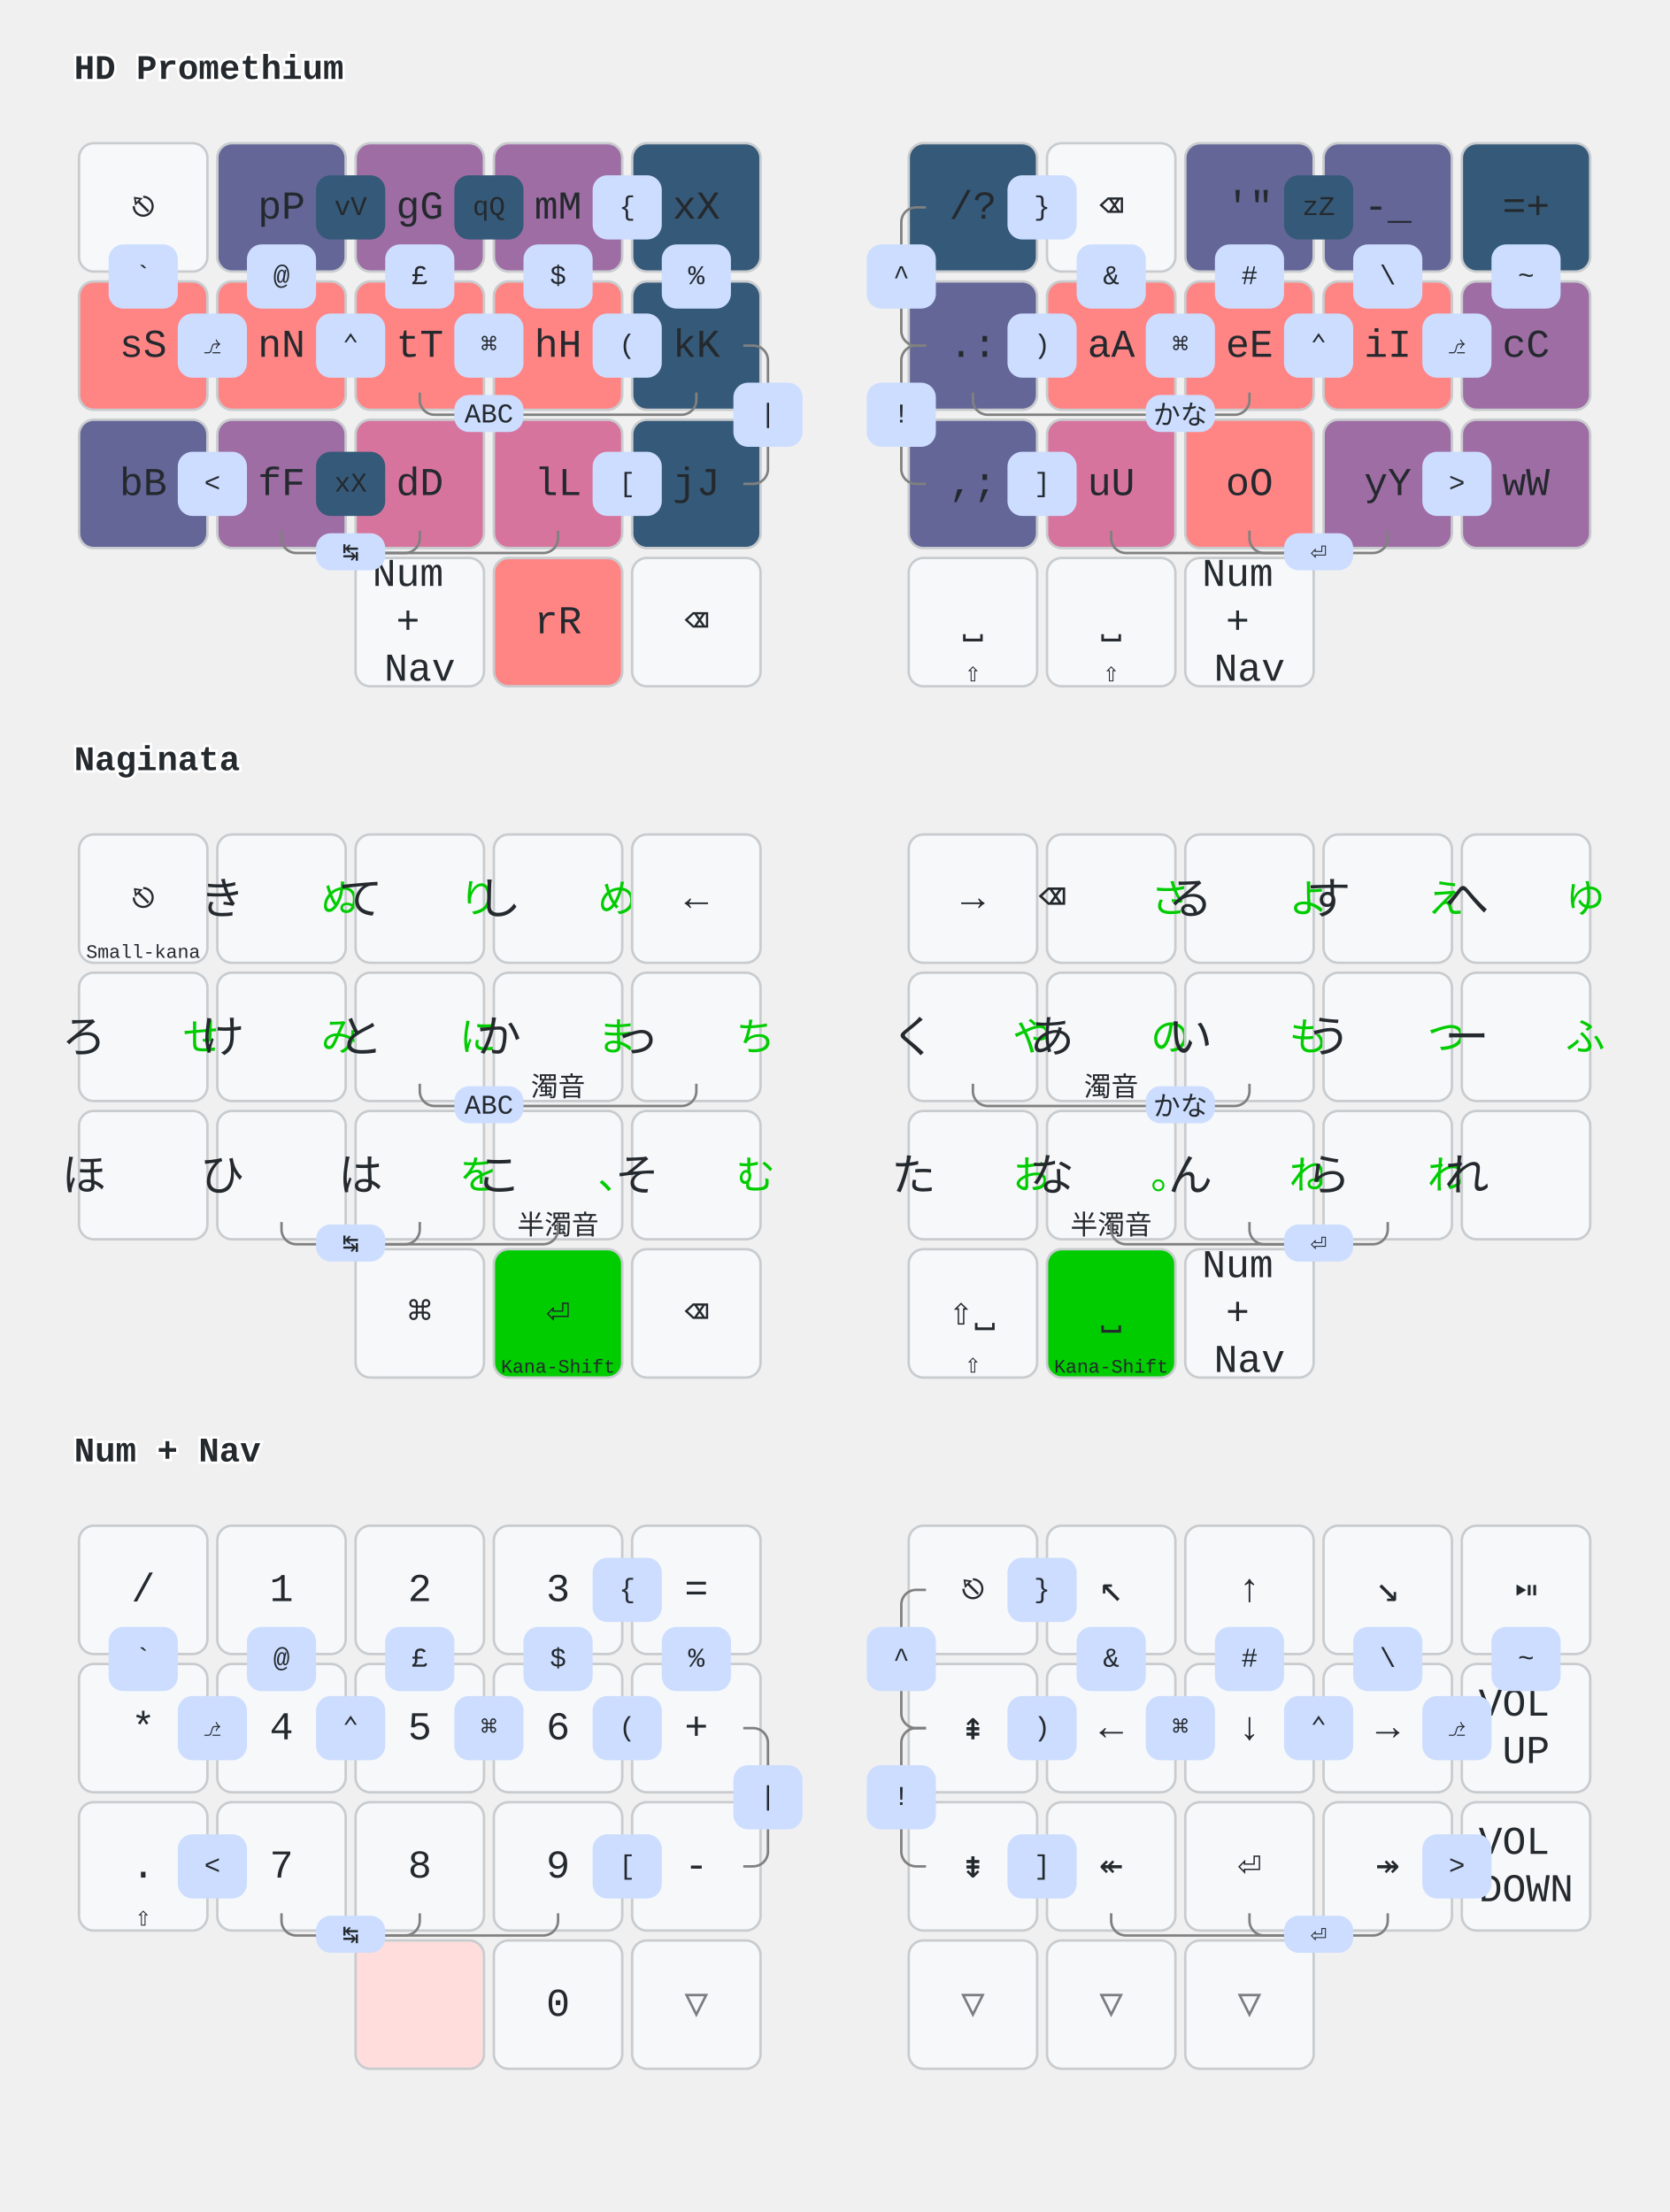
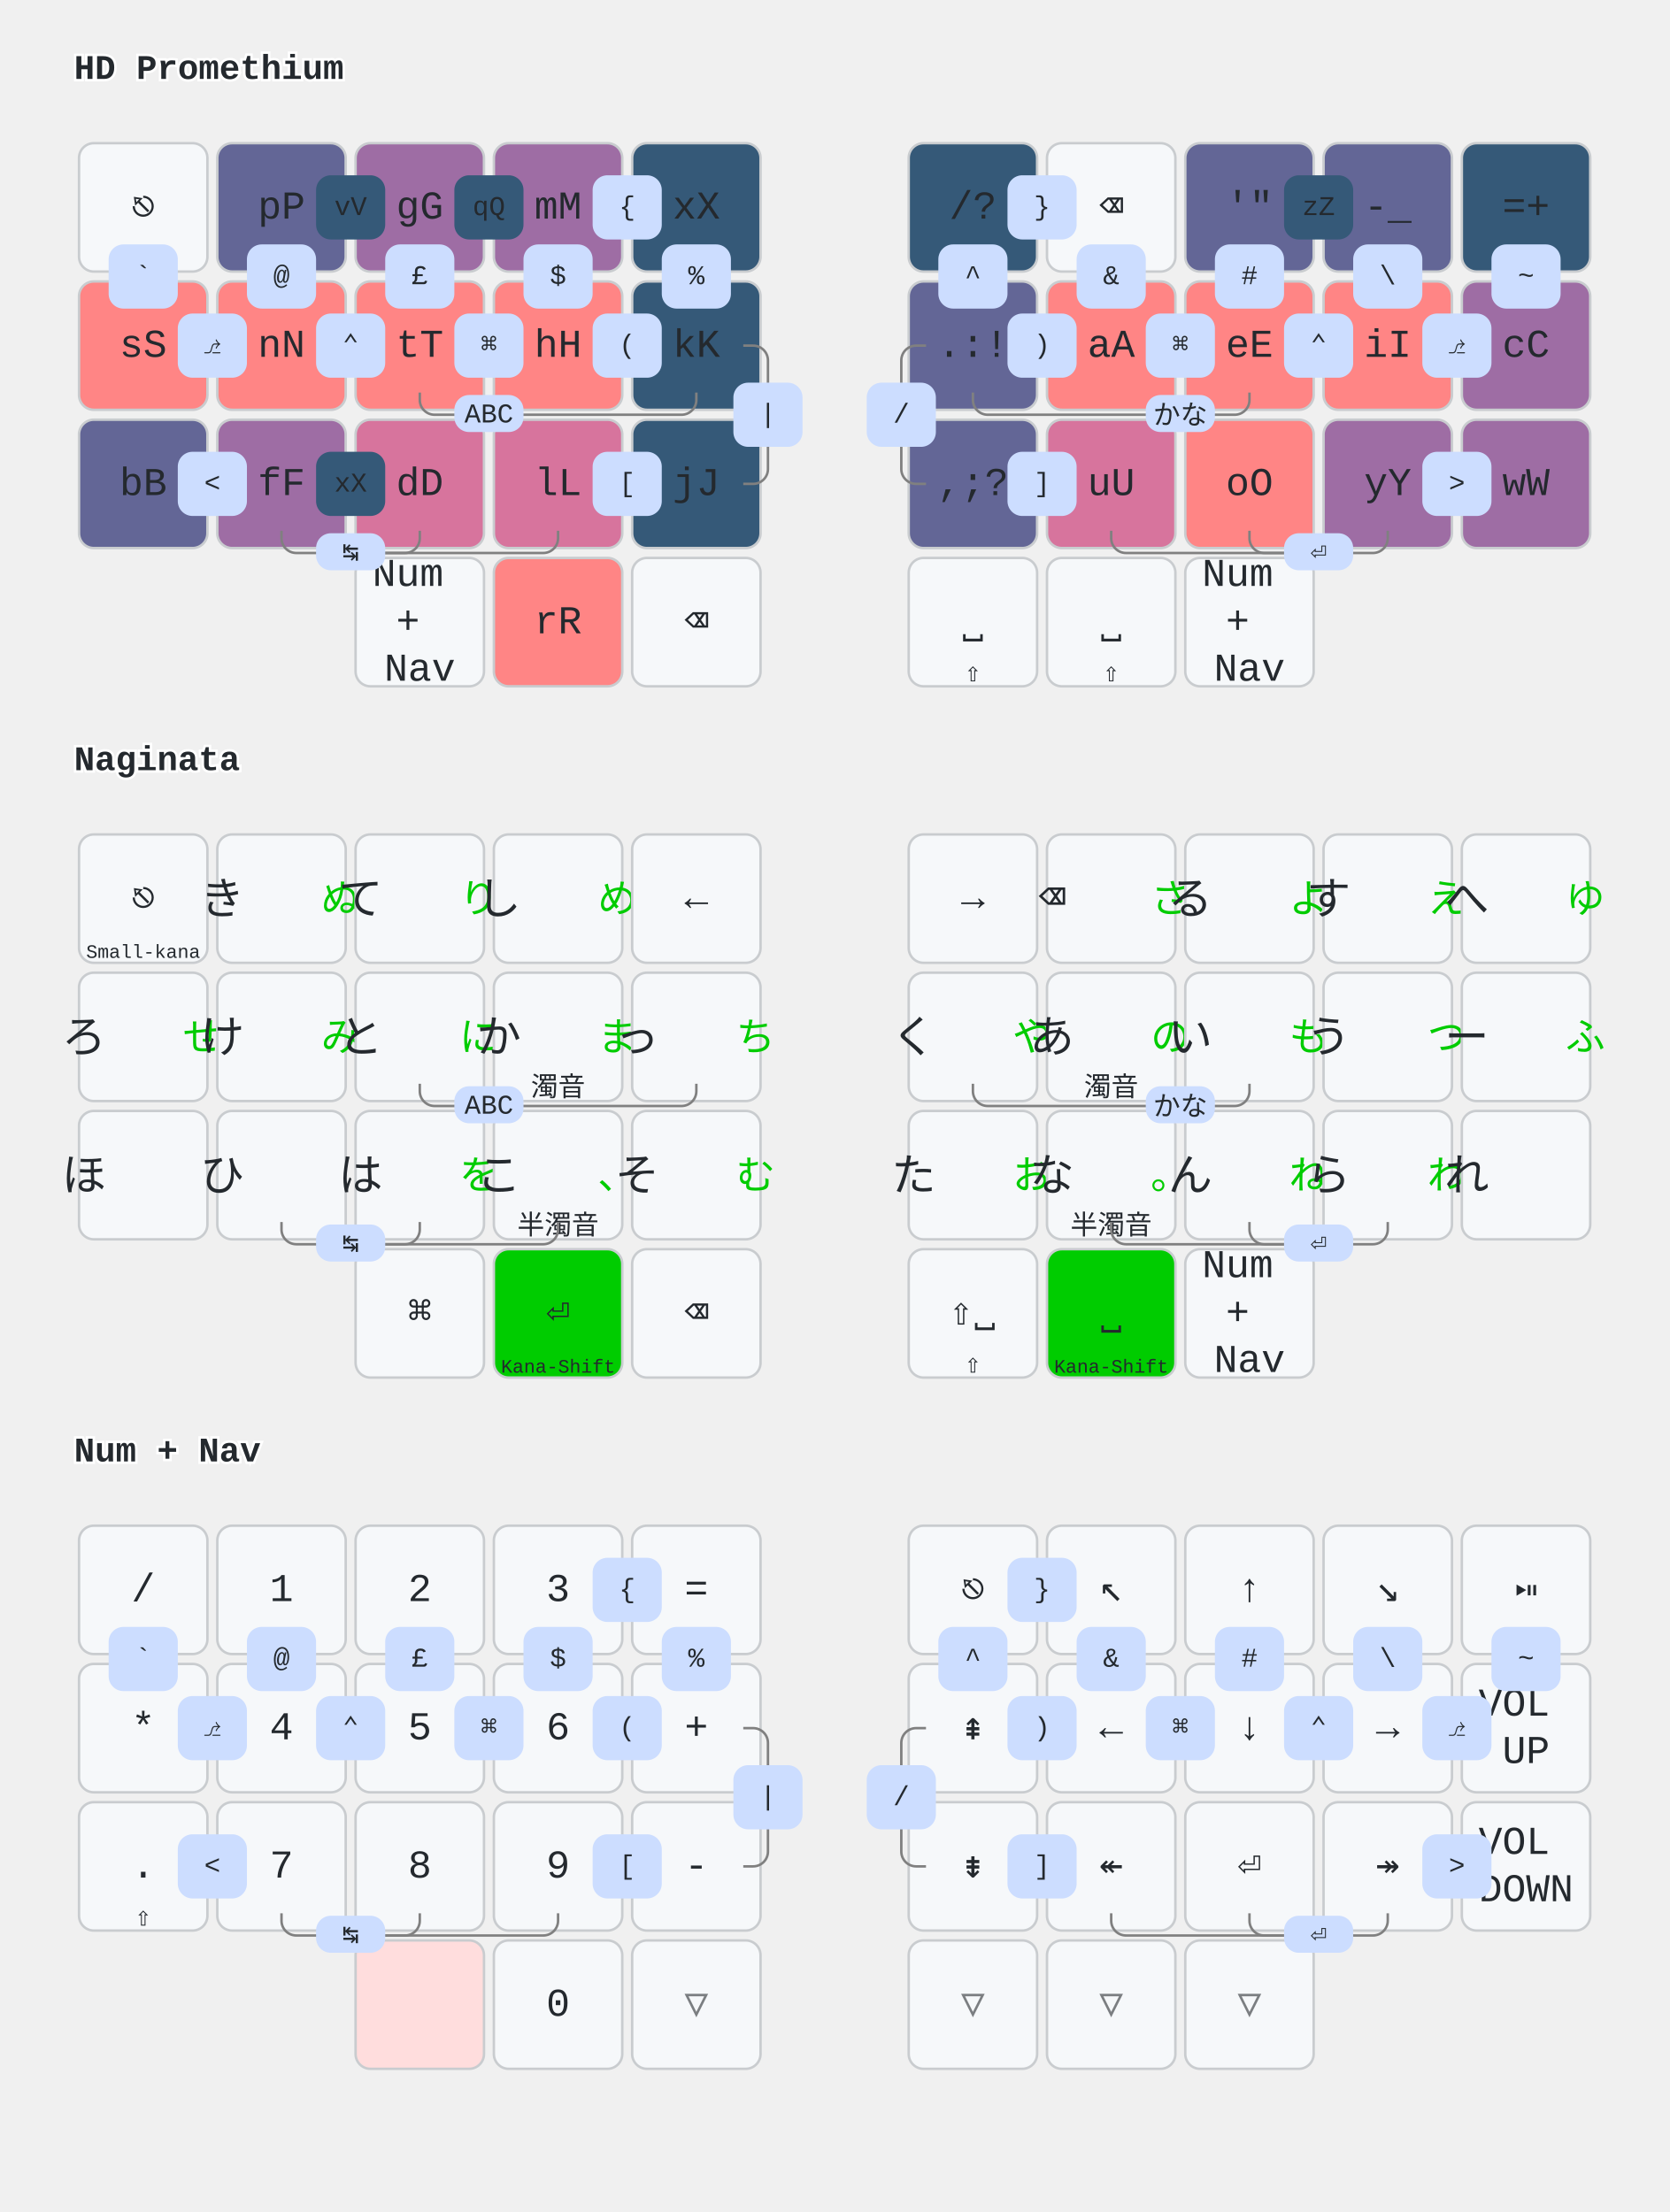
<svg xmlns="http://www.w3.org/2000/svg" width="676" height="896" viewBox="0 0 676 896" class="keymap">
  <style>/* inherit to force styles through use tags*/
svg path {
    fill: inherit;
}
/* font and background color specifications */
svg.keymap {
    font-family: SFMono-Regular,Consolas,Liberation Mono,Menlo,monospace;
    font-size: 14px;
    font-kerning: normal;
    text-rendering: optimizeLegibility;
    fill: #24292e;
}

/* default key styling */
rect.key {
    fill: #f6f8fa;
    stroke: #c9cccf;
    stroke-width: 1;
}

/* color accent for combo boxes */
rect.combo {
    fill: #cdf;
}

/* color accent for held keys */
rect.held, rect.combo.held {
    fill: #fdd;
}

/* color accent for ghost (optional) keys */
rect.ghost, rect.combo.ghost {
    stroke-dasharray: 4, 4;
    stroke-width: 2;
}

text {
    text-anchor: middle;
    dominant-baseline: middle;
}

/* styling for layer labels */
text.label {
    font-weight: bold;
    text-anchor: start;
    stroke: white;
    stroke-width: 2;
    paint-order: stroke;
}

text.tap {
    font-size: 16px;
}

/* styling for combo tap, and key hold/shifted label text */
text.combo, text.hold, text.shifted {
    font-size: 11px;
}

text.hold {
    text-anchor: middle;
    dominant-baseline: auto;
}

text.shifted {
    text-anchor: middle;
    dominant-baseline: hanging;
}

/* styling for hold/shifted label text in combo box */
text.combo.hold, text.combo.shifted {
    font-size: 8px;
}

/* lighter symbol for transparent keys */
text.trans {
    fill: #7b7e81;
}

/* styling for combo dendrons */
path.combo {
    stroke-width: 1;
    stroke: gray;
    fill: none;
}

/* Start Tabler Icons Cleanup */
/* cannot use height/width with glyphs */
.icon-tabler &gt; path {
    fill: inherit;
    stroke: inherit;
}
/* hide tabler's default box */
.icon-tabler &gt; path[stroke="none"][fill="none"] {
    visibility: collapse;
}

rect.low {
    fill: #355978;
}
rect.medium-low {
    fill: #636696;
}
rect.medium {
    fill: #9E6DA4;
}
rect.medium-high {
    fill: #D7749D;
}
rect.high {
    fill: #FF8585;
}

/* green styling for Naginata kana-shift */
rect.kshift {
    fill: #00CC00;
}
text.left {
    font-size: 18px;
    translate: 16px 7px;
}
text.right {
    fill: #00CC00;
    font-size: 16px;
    translate: -16px -10px;
}
</style>
  <g transform="translate(30, 0)" class="layer-HD Promethium">
    <text x="0" y="28" class="label" id="HD-Promethium">HD Promethium</text>
    <g transform="translate(0, 56)">
      <g transform="translate(28, 28)" class="key keypos-0">
        <rect rx="6" ry="6" x="-26" y="-26" width="52" height="52" class="key" />
        <text x="0" y="0" class="key tap">⎋</text>
      </g>
      <g transform="translate(84, 28)" class="key medium-low keypos-1">
        <rect rx="6" ry="6" x="-26" y="-26" width="52" height="52" class="key medium-low" />
        <text x="0" y="0" class="key medium-low tap">pP</text>
      </g>
      <g transform="translate(140, 28)" class="key medium keypos-2">
        <rect rx="6" ry="6" x="-26" y="-26" width="52" height="52" class="key medium" />
        <text x="0" y="0" class="key medium tap">gG</text>
      </g>
      <g transform="translate(196, 28)" class="key medium keypos-3">
        <rect rx="6" ry="6" x="-26" y="-26" width="52" height="52" class="key medium" />
        <text x="0" y="0" class="key medium tap">mM</text>
      </g>
      <g transform="translate(252, 28)" class="key low keypos-4">
        <rect rx="6" ry="6" x="-26" y="-26" width="52" height="52" class="key low" />
        <text x="0" y="0" class="key low tap">xX</text>
      </g>
      <g transform="translate(364, 28)" class="key low keypos-5">
        <rect rx="6" ry="6" x="-26" y="-26" width="52" height="52" class="key low" />
        <text x="0" y="0" class="key low tap">/?</text>
      </g>
      <g transform="translate(420, 28)" class="key keypos-6">
        <rect rx="6" ry="6" x="-26" y="-26" width="52" height="52" class="key" />
        <text x="0" y="0" class="key tap">⌫</text>
      </g>
      <g transform="translate(476, 28)" class="key medium-low keypos-7">
        <rect rx="6" ry="6" x="-26" y="-26" width="52" height="52" class="key medium-low" />
        <text x="0" y="0" class="key medium-low tap">'"</text>
      </g>
      <g transform="translate(532, 28)" class="key medium-low keypos-8">
        <rect rx="6" ry="6" x="-26" y="-26" width="52" height="52" class="key medium-low" />
        <text x="0" y="0" class="key medium-low tap">-_</text>
      </g>
      <g transform="translate(588, 28)" class="key low keypos-9">
        <rect rx="6" ry="6" x="-26" y="-26" width="52" height="52" class="key low" />
        <text x="0" y="0" class="key low tap">=+</text>
      </g>
      <g transform="translate(28, 84)" class="key high keypos-10">
        <rect rx="6" ry="6" x="-26" y="-26" width="52" height="52" class="key high" />
        <text x="0" y="0" class="key high tap">sS</text>
      </g>
      <g transform="translate(84, 84)" class="key high keypos-11">
        <rect rx="6" ry="6" x="-26" y="-26" width="52" height="52" class="key high" />
        <text x="0" y="0" class="key high tap">nN</text>
      </g>
      <g transform="translate(140, 84)" class="key high keypos-12">
        <rect rx="6" ry="6" x="-26" y="-26" width="52" height="52" class="key high" />
        <text x="0" y="0" class="key high tap">tT</text>
      </g>
      <g transform="translate(196, 84)" class="key high keypos-13">
        <rect rx="6" ry="6" x="-26" y="-26" width="52" height="52" class="key high" />
        <text x="0" y="0" class="key high tap">hH</text>
      </g>
      <g transform="translate(252, 84)" class="key low keypos-14">
        <rect rx="6" ry="6" x="-26" y="-26" width="52" height="52" class="key low" />
        <text x="0" y="0" class="key low tap">kK</text>
      </g>
      <g transform="translate(364, 84)" class="key medium-low keypos-15">
        <rect rx="6" ry="6" x="-26" y="-26" width="52" height="52" class="key medium-low" />
-         <text x="0" y="0" class="key medium-low tap">.:</text>
+         <text x="0" y="0" class="key medium-low tap">.:!</text>
      </g>
      <g transform="translate(420, 84)" class="key high keypos-16">
        <rect rx="6" ry="6" x="-26" y="-26" width="52" height="52" class="key high" />
        <text x="0" y="0" class="key high tap">aA</text>
      </g>
      <g transform="translate(476, 84)" class="key high keypos-17">
        <rect rx="6" ry="6" x="-26" y="-26" width="52" height="52" class="key high" />
        <text x="0" y="0" class="key high tap">eE</text>
      </g>
      <g transform="translate(532, 84)" class="key high keypos-18">
        <rect rx="6" ry="6" x="-26" y="-26" width="52" height="52" class="key high" />
        <text x="0" y="0" class="key high tap">iI</text>
      </g>
      <g transform="translate(588, 84)" class="key medium keypos-19">
        <rect rx="6" ry="6" x="-26" y="-26" width="52" height="52" class="key medium" />
        <text x="0" y="0" class="key medium tap">cC</text>
      </g>
      <g transform="translate(28, 140)" class="key medium-low keypos-20">
        <rect rx="6" ry="6" x="-26" y="-26" width="52" height="52" class="key medium-low" />
        <text x="0" y="0" class="key medium-low tap">bB</text>
      </g>
      <g transform="translate(84, 140)" class="key medium keypos-21">
        <rect rx="6" ry="6" x="-26" y="-26" width="52" height="52" class="key medium" />
        <text x="0" y="0" class="key medium tap">fF</text>
      </g>
      <g transform="translate(140, 140)" class="key medium-high keypos-22">
        <rect rx="6" ry="6" x="-26" y="-26" width="52" height="52" class="key medium-high" />
        <text x="0" y="0" class="key medium-high tap">dD</text>
      </g>
      <g transform="translate(196, 140)" class="key medium-high keypos-23">
        <rect rx="6" ry="6" x="-26" y="-26" width="52" height="52" class="key medium-high" />
        <text x="0" y="0" class="key medium-high tap">lL</text>
      </g>
      <g transform="translate(252, 140)" class="key low keypos-24">
        <rect rx="6" ry="6" x="-26" y="-26" width="52" height="52" class="key low" />
        <text x="0" y="0" class="key low tap">jJ</text>
      </g>
      <g transform="translate(364, 140)" class="key medium-low keypos-25">
        <rect rx="6" ry="6" x="-26" y="-26" width="52" height="52" class="key medium-low" />
-         <text x="0" y="0" class="key medium-low tap">,;</text>
+         <text x="0" y="0" class="key medium-low tap">,;?</text>
      </g>
      <g transform="translate(420, 140)" class="key medium-high keypos-26">
        <rect rx="6" ry="6" x="-26" y="-26" width="52" height="52" class="key medium-high" />
        <text x="0" y="0" class="key medium-high tap">uU</text>
      </g>
      <g transform="translate(476, 140)" class="key high keypos-27">
        <rect rx="6" ry="6" x="-26" y="-26" width="52" height="52" class="key high" />
        <text x="0" y="0" class="key high tap">oO</text>
      </g>
      <g transform="translate(532, 140)" class="key medium keypos-28">
        <rect rx="6" ry="6" x="-26" y="-26" width="52" height="52" class="key medium" />
        <text x="0" y="0" class="key medium tap">yY</text>
      </g>
      <g transform="translate(588, 140)" class="key medium keypos-29">
        <rect rx="6" ry="6" x="-26" y="-26" width="52" height="52" class="key medium" />
        <text x="0" y="0" class="key medium tap">wW</text>
      </g>
      <g transform="translate(140, 196)" class="key keypos-30">
        <rect rx="6" ry="6" x="-26" y="-26" width="52" height="52" class="key" />
        <a href="#Num--Nav">
          <text x="0" y="0" class="key tap layer-activator">
            <tspan x="0" dy="-1.2em">Num</tspan>
            <tspan x="0" dy="1.2em">+</tspan>
            <tspan x="0" dy="1.2em">Nav</tspan>
          </text>
        </a>
      </g>
      <g transform="translate(196, 196)" class="key high keypos-31">
        <rect rx="6" ry="6" x="-26" y="-26" width="52" height="52" class="key high" />
        <text x="0" y="0" class="key high tap">rR</text>
      </g>
      <g transform="translate(252, 196)" class="key keypos-32">
        <rect rx="6" ry="6" x="-26" y="-26" width="52" height="52" class="key" />
        <text x="0" y="0" class="key tap">⌫</text>
      </g>
      <g transform="translate(364, 196)" class="key keypos-33">
        <rect rx="6" ry="6" x="-26" y="-26" width="52" height="52" class="key" />
        <text x="0" y="0" class="key tap">⎵</text>
        <text x="0" y="24" class="key hold">⇧</text>
      </g>
      <g transform="translate(420, 196)" class="key keypos-34">
        <rect rx="6" ry="6" x="-26" y="-26" width="52" height="52" class="key" />
        <text x="0" y="0" class="key tap">⎵</text>
        <text x="0" y="24" class="key hold">⇧</text>
      </g>
      <g transform="translate(476, 196)" class="key keypos-35">
        <rect rx="6" ry="6" x="-26" y="-26" width="52" height="52" class="key" />
        <a href="#Num--Nav">
          <text x="0" y="0" class="key tap layer-activator">
            <tspan x="0" dy="-1.2em">Num</tspan>
            <tspan x="0" dy="1.2em">+</tspan>
            <tspan x="0" dy="1.2em">Nav</tspan>
          </text>
        </a>
      </g>
      <g class="combo combopos-2">
        <path d="M448,112 h-78 a6.0,6.0 0 0 1 -6.0,-6.0 v-3" class="combo" />
        <path d="M448,112 h22 a6.0,6.0 0 0 0 6.0,-6.0 v-3" class="combo" />
        <rect rx="6" ry="6" x="434" y="104" width="28" height="15" class="combo" />
        <text x="448" y="112" class="combo tap">かな</text>
      </g>
      <g class="combo combopos-3">
        <path d="M168,112 h78 a6.0,6.0 0 0 0 6.0,-6.0 v-3" class="combo" />
        <path d="M168,112 h-22 a6.0,6.0 0 0 1 -6.0,-6.0 v-3" class="combo" />
        <rect rx="6" ry="6" x="154" y="104" width="28" height="15" class="combo" />
        <text x="168" y="112" class="combo tap">ABC</text>
      </g>
      <g class="combo combopos-4">
        <path d="M112,168 h78 a6.0,6.0 0 0 0 6.0,-6.0 v-3" class="combo" />
        <path d="M112,168 h22 a6.0,6.0 0 0 0 6.0,-6.0 v-3" class="combo" />
        <path d="M112,168 h-22 a6.0,6.0 0 0 1 -6.0,-6.0 v-3" class="combo" />
        <rect rx="6" ry="6" x="98" y="160" width="28" height="15" class="combo" />
        <text x="112" y="168" class="combo tap">↹</text>
      </g>
      <g class="combo combopos-5">
        <path d="M504,168 h-78 a6.0,6.0 0 0 1 -6.0,-6.0 v-3" class="combo" />
        <path d="M504,168 h-22 a6.0,6.0 0 0 1 -6.0,-6.0 v-3" class="combo" />
        <path d="M504,168 h22 a6.0,6.0 0 0 0 6.0,-6.0 v-3" class="combo" />
        <rect rx="6" ry="6" x="490" y="160" width="28" height="15" class="combo" />
        <text x="504" y="168" class="combo tap">⏎</text>
      </g>
      <g class="combo combopos-6">
        <rect rx="6" ry="6" x="42" y="71" width="28" height="26" class="combo" />
        <text x="56" y="84" class="combo tap">⎇</text>
      </g>
      <g class="combo combopos-7">
        <rect rx="6" ry="6" x="98" y="71" width="28" height="26" class="combo" />
        <text x="112" y="84" class="combo tap">⌃</text>
      </g>
      <g class="combo combopos-8">
        <rect rx="6" ry="6" x="154" y="71" width="28" height="26" class="combo" />
        <text x="168" y="84" class="combo tap">⌘</text>
      </g>
      <g class="combo combopos-9">
        <rect rx="6" ry="6" x="546" y="71" width="28" height="26" class="combo" />
        <text x="560" y="84" class="combo tap">⎇</text>
      </g>
      <g class="combo combopos-10">
        <rect rx="6" ry="6" x="490" y="71" width="28" height="26" class="combo" />
        <text x="504" y="84" class="combo tap">⌃</text>
      </g>
      <g class="combo combopos-11">
        <rect rx="6" ry="6" x="434" y="71" width="28" height="26" class="combo" />
        <text x="448" y="84" class="combo tap">⌘</text>
      </g>
      <g class="combo low combopos-12">
        <rect rx="6" ry="6" x="154" y="15" width="28" height="26" class="combo low" />
        <text x="168" y="28" class="combo low tap">qQ</text>
      </g>
      <g class="combo low combopos-13">
        <rect rx="6" ry="6" x="490" y="15" width="28" height="26" class="combo low" />
        <text x="504" y="28" class="combo low tap">zZ</text>
      </g>
      <g class="combo low combopos-14">
        <rect rx="6" ry="6" x="98" y="15" width="28" height="26" class="combo low" />
        <text x="112" y="28" class="combo low tap">vV</text>
      </g>
      <g class="combo low combopos-15">
        <rect rx="6" ry="6" x="98" y="127" width="28" height="26" class="combo low" />
        <text x="112" y="140" class="combo low tap">xX</text>
      </g>
      <g class="combo combopos-16">
        <rect rx="6" ry="6" x="14" y="43" width="28" height="26" class="combo" />
        <text x="28" y="56" class="combo tap">`</text>
      </g>
      <g class="combo combopos-17">
        <rect rx="6" ry="6" x="70" y="43" width="28" height="26" class="combo" />
        <text x="84" y="56" class="combo tap">@</text>
      </g>
      <g class="combo combopos-18">
        <rect rx="6" ry="6" x="126" y="43" width="28" height="26" class="combo" />
        <text x="140" y="56" class="combo tap">£</text>
      </g>
      <g class="combo combopos-19">
        <rect rx="6" ry="6" x="182" y="43" width="28" height="26" class="combo" />
        <text x="196" y="56" class="combo tap">$</text>
      </g>
      <g class="combo combopos-20">
        <rect rx="6" ry="6" x="238" y="43" width="28" height="26" class="combo" />
        <text x="252" y="56" class="combo tap">%</text>
      </g>
      <g class="combo combopos-21">
        <path d="M281,112 v-22 a6.0,6.0 0 0 0 -6.0,-6.0 h-4" class="combo" />
        <path d="M281,112 v22 a6.0,6.0 0 0 1 -6.0,6.0 h-4" class="combo" />
        <rect rx="6" ry="6" x="267" y="99" width="28" height="26" class="combo" />
        <text x="281" y="112" class="combo tap">|</text>
      </g>
      <g class="combo combopos-22">
        <path d="M335,112 v-22 a6.0,6.0 0 0 1 6.0,-6.0 h4" class="combo" />
        <path d="M335,112 v22 a6.0,6.0 0 0 0 6.0,6.0 h4" class="combo" />
        <rect rx="6" ry="6" x="321" y="99" width="28" height="26" class="combo" />
-         <text x="335" y="112" class="combo tap">!</text>
+         <text x="335" y="112" class="combo tap">/</text>
      </g>
      <g class="combo combopos-23">
-         <path d="M335,56 v-22 a6.0,6.0 0 0 1 6.0,-6.0 h4" class="combo" />
-         <path d="M335,56 v22 a6.0,6.0 0 0 0 6.0,6.0 h4" class="combo" />
-         <rect rx="6" ry="6" x="321" y="43" width="28" height="26" class="combo" />
-         <text x="335" y="56" class="combo tap">^</text>
+         <rect rx="6" ry="6" x="350" y="43" width="28" height="26" class="combo" />
+         <text x="364" y="56" class="combo tap">^</text>
      </g>
      <g class="combo combopos-24">
        <rect rx="6" ry="6" x="406" y="43" width="28" height="26" class="combo" />
        <text x="420" y="56" class="combo tap">&amp;</text>
      </g>
      <g class="combo combopos-25">
        <rect rx="6" ry="6" x="462" y="43" width="28" height="26" class="combo" />
        <text x="476" y="56" class="combo tap">#</text>
      </g>
      <g class="combo combopos-26">
        <rect rx="6" ry="6" x="518" y="43" width="28" height="26" class="combo" />
        <text x="532" y="56" class="combo tap">\</text>
      </g>
      <g class="combo combopos-27">
        <rect rx="6" ry="6" x="574" y="43" width="28" height="26" class="combo" />
        <text x="588" y="56" class="combo tap">~</text>
      </g>
      <g class="combo combopos-28">
        <rect rx="6" ry="6" x="210" y="15" width="28" height="26" class="combo" />
        <text x="224" y="28" class="combo tap">{</text>
      </g>
      <g class="combo combopos-29">
        <rect rx="6" ry="6" x="378" y="15" width="28" height="26" class="combo" />
        <text x="392" y="28" class="combo tap">}</text>
      </g>
      <g class="combo combopos-30">
        <rect rx="6" ry="6" x="210" y="71" width="28" height="26" class="combo" />
        <text x="224" y="84" class="combo tap">(</text>
      </g>
      <g class="combo combopos-31">
        <rect rx="6" ry="6" x="378" y="71" width="28" height="26" class="combo" />
        <text x="392" y="84" class="combo tap">)</text>
      </g>
      <g class="combo combopos-32">
        <rect rx="6" ry="6" x="210" y="127" width="28" height="26" class="combo" />
        <text x="224" y="140" class="combo tap">[</text>
      </g>
      <g class="combo combopos-33">
        <rect rx="6" ry="6" x="378" y="127" width="28" height="26" class="combo" />
        <text x="392" y="140" class="combo tap">]</text>
      </g>
      <g class="combo combopos-34">
        <rect rx="6" ry="6" x="42" y="127" width="28" height="26" class="combo" />
        <text x="56" y="140" class="combo tap">&lt;</text>
      </g>
      <g class="combo combopos-35">
        <rect rx="6" ry="6" x="546" y="127" width="28" height="26" class="combo" />
        <text x="560" y="140" class="combo tap">&gt;</text>
      </g>
    </g>
  </g>
  <g transform="translate(30, 280)" class="layer-Naginata">
    <text x="0" y="28" class="label" id="Naginata">Naginata</text>
    <g transform="translate(0, 56)">
      <g transform="translate(28, 28)" class="key keypos-0">
        <rect rx="6" ry="6" x="-26" y="-26" width="52" height="52" class="key" />
        <text x="0" y="0" class="key tap">⎋</text>
        <text x="0" y="24" class="key hold">
          <tspan style="font-size: 70%">Small-kana</tspan>
        </text>
      </g>
      <g transform="translate(84, 28)" class="key keypos-1">
        <rect rx="6" ry="6" x="-26" y="-26" width="52" height="52" class="key" />
        <text x="-24" y="0" class="key left">き</text>
        <text x="24" y="0" class="key right">ぬ</text>
      </g>
      <g transform="translate(140, 28)" class="key keypos-2">
        <rect rx="6" ry="6" x="-26" y="-26" width="52" height="52" class="key" />
        <text x="-24" y="0" class="key left">て</text>
        <text x="24" y="0" class="key right">り</text>
      </g>
      <g transform="translate(196, 28)" class="key keypos-3">
        <rect rx="6" ry="6" x="-26" y="-26" width="52" height="52" class="key" />
        <text x="-24" y="0" class="key left">し</text>
        <text x="24" y="0" class="key right">め</text>
      </g>
      <g transform="translate(252, 28)" class="key keypos-4">
        <rect rx="6" ry="6" x="-26" y="-26" width="52" height="52" class="key" />
        <text x="0" y="0" class="key tap">←</text>
      </g>
      <g transform="translate(364, 28)" class="key keypos-5">
        <rect rx="6" ry="6" x="-26" y="-26" width="52" height="52" class="key" />
        <text x="0" y="0" class="key tap">→</text>
      </g>
      <g transform="translate(420, 28)" class="key keypos-6">
        <rect rx="6" ry="6" x="-26" y="-26" width="52" height="52" class="key" />
        <text x="-24" y="0" class="key left">⌫</text>
        <text x="24" y="0" class="key right">さ</text>
      </g>
      <g transform="translate(476, 28)" class="key keypos-7">
        <rect rx="6" ry="6" x="-26" y="-26" width="52" height="52" class="key" />
        <text x="-24" y="0" class="key left">る</text>
        <text x="24" y="0" class="key right">よ</text>
      </g>
      <g transform="translate(532, 28)" class="key keypos-8">
        <rect rx="6" ry="6" x="-26" y="-26" width="52" height="52" class="key" />
        <text x="-24" y="0" class="key left">す</text>
        <text x="24" y="0" class="key right">え</text>
      </g>
      <g transform="translate(588, 28)" class="key keypos-9">
        <rect rx="6" ry="6" x="-26" y="-26" width="52" height="52" class="key" />
        <text x="-24" y="0" class="key left">へ</text>
        <text x="24" y="0" class="key right">ゆ</text>
      </g>
      <g transform="translate(28, 84)" class="key keypos-10">
        <rect rx="6" ry="6" x="-26" y="-26" width="52" height="52" class="key" />
        <text x="-24" y="0" class="key left">ろ</text>
        <text x="24" y="0" class="key right">せ</text>
      </g>
      <g transform="translate(84, 84)" class="key keypos-11">
        <rect rx="6" ry="6" x="-26" y="-26" width="52" height="52" class="key" />
        <text x="-24" y="0" class="key left">け</text>
        <text x="24" y="0" class="key right">み</text>
      </g>
      <g transform="translate(140, 84)" class="key keypos-12">
        <rect rx="6" ry="6" x="-26" y="-26" width="52" height="52" class="key" />
        <text x="-24" y="0" class="key left">と</text>
        <text x="24" y="0" class="key right">に</text>
      </g>
      <g transform="translate(196, 84)" class="key keypos-13">
        <rect rx="6" ry="6" x="-26" y="-26" width="52" height="52" class="key" />
        <text x="0" y="24" class="key hold">濁音</text>
        <text x="-24" y="0" class="key left">か</text>
        <text x="24" y="0" class="key right">ま</text>
      </g>
      <g transform="translate(252, 84)" class="key keypos-14">
        <rect rx="6" ry="6" x="-26" y="-26" width="52" height="52" class="key" />
        <text x="-24" y="0" class="key left">っ</text>
        <text x="24" y="0" class="key right">ち</text>
      </g>
      <g transform="translate(364, 84)" class="key keypos-15">
        <rect rx="6" ry="6" x="-26" y="-26" width="52" height="52" class="key" />
        <text x="-24" y="0" class="key left">く</text>
        <text x="24" y="0" class="key right">や</text>
      </g>
      <g transform="translate(420, 84)" class="key keypos-16">
        <rect rx="6" ry="6" x="-26" y="-26" width="52" height="52" class="key" />
        <text x="0" y="24" class="key hold">濁音</text>
        <text x="-24" y="0" class="key left">あ</text>
        <text x="24" y="0" class="key right">の</text>
      </g>
      <g transform="translate(476, 84)" class="key keypos-17">
        <rect rx="6" ry="6" x="-26" y="-26" width="52" height="52" class="key" />
        <text x="-24" y="0" class="key left">い</text>
        <text x="24" y="0" class="key right">も</text>
      </g>
      <g transform="translate(532, 84)" class="key keypos-18">
        <rect rx="6" ry="6" x="-26" y="-26" width="52" height="52" class="key" />
        <text x="-24" y="0" class="key left">う</text>
        <text x="24" y="0" class="key right">つ</text>
      </g>
      <g transform="translate(588, 84)" class="key keypos-19">
        <rect rx="6" ry="6" x="-26" y="-26" width="52" height="52" class="key" />
        <text x="-24" y="0" class="key left">ー</text>
        <text x="24" y="0" class="key right">ふ</text>
      </g>
      <g transform="translate(28, 140)" class="key keypos-20">
        <rect rx="6" ry="6" x="-26" y="-26" width="52" height="52" class="key" />
        <text x="-24" y="0" class="key left">ほ</text>
      </g>
      <g transform="translate(84, 140)" class="key keypos-21">
        <rect rx="6" ry="6" x="-26" y="-26" width="52" height="52" class="key" />
        <text x="-24" y="0" class="key left">ひ</text>
      </g>
      <g transform="translate(140, 140)" class="key keypos-22">
        <rect rx="6" ry="6" x="-26" y="-26" width="52" height="52" class="key" />
        <text x="-24" y="0" class="key left">は</text>
        <text x="24" y="0" class="key right">を</text>
      </g>
      <g transform="translate(196, 140)" class="key keypos-23">
        <rect rx="6" ry="6" x="-26" y="-26" width="52" height="52" class="key" />
        <text x="0" y="24" class="key hold">半濁音</text>
        <text x="-24" y="0" class="key left">こ</text>
        <text x="24" y="0" class="key right">、</text>
      </g>
      <g transform="translate(252, 140)" class="key keypos-24">
        <rect rx="6" ry="6" x="-26" y="-26" width="52" height="52" class="key" />
        <text x="-24" y="0" class="key left">そ</text>
        <text x="24" y="0" class="key right">む</text>
      </g>
      <g transform="translate(364, 140)" class="key keypos-25">
        <rect rx="6" ry="6" x="-26" y="-26" width="52" height="52" class="key" />
        <text x="-24" y="0" class="key left">た</text>
        <text x="24" y="0" class="key right">お</text>
      </g>
      <g transform="translate(420, 140)" class="key keypos-26">
        <rect rx="6" ry="6" x="-26" y="-26" width="52" height="52" class="key" />
        <text x="0" y="24" class="key hold">半濁音</text>
        <text x="-24" y="0" class="key left">な</text>
        <text x="24" y="0" class="key right">。</text>
      </g>
      <g transform="translate(476, 140)" class="key keypos-27">
        <rect rx="6" ry="6" x="-26" y="-26" width="52" height="52" class="key" />
        <text x="-24" y="0" class="key left">ん</text>
        <text x="24" y="0" class="key right">ね</text>
      </g>
      <g transform="translate(532, 140)" class="key keypos-28">
        <rect rx="6" ry="6" x="-26" y="-26" width="52" height="52" class="key" />
        <text x="-24" y="0" class="key left">ら</text>
        <text x="24" y="0" class="key right">わ</text>
      </g>
      <g transform="translate(588, 140)" class="key keypos-29">
        <rect rx="6" ry="6" x="-26" y="-26" width="52" height="52" class="key" />
        <text x="-24" y="0" class="key left">れ</text>
      </g>
      <g transform="translate(140, 196)" class="key keypos-30">
        <rect rx="6" ry="6" x="-26" y="-26" width="52" height="52" class="key" />
        <text x="0" y="0" class="key tap">⌘</text>
      </g>
      <g transform="translate(196, 196)" class="key kshift keypos-31">
        <rect rx="6" ry="6" x="-26" y="-26" width="52" height="52" class="key kshift" />
        <text x="0" y="0" class="key kshift tap">⏎</text>
        <text x="0" y="24" class="key kshift hold">
          <tspan style="font-size: 70%">Kana-Shift</tspan>
        </text>
      </g>
      <g transform="translate(252, 196)" class="key keypos-32">
        <rect rx="6" ry="6" x="-26" y="-26" width="52" height="52" class="key" />
        <text x="0" y="0" class="key tap">⌫</text>
      </g>
      <g transform="translate(364, 196)" class="key keypos-33">
        <rect rx="6" ry="6" x="-26" y="-26" width="52" height="52" class="key" />
        <text x="0" y="0" class="key tap">⇧⎵</text>
        <text x="0" y="24" class="key hold">⇧</text>
      </g>
      <g transform="translate(420, 196)" class="key kshift keypos-34">
        <rect rx="6" ry="6" x="-26" y="-26" width="52" height="52" class="key kshift" />
        <text x="0" y="0" class="key kshift tap">⎵</text>
        <text x="0" y="24" class="key kshift hold">
          <tspan style="font-size: 70%">Kana-Shift</tspan>
        </text>
      </g>
      <g transform="translate(476, 196)" class="key keypos-35">
        <rect rx="6" ry="6" x="-26" y="-26" width="52" height="52" class="key" />
        <a href="#Num--Nav">
          <text x="0" y="0" class="key tap layer-activator">
            <tspan x="0" dy="-1.2em">Num</tspan>
            <tspan x="0" dy="1.2em">+</tspan>
            <tspan x="0" dy="1.2em">Nav</tspan>
          </text>
        </a>
      </g>
      <g class="combo combopos-0">
        <path d="M448,112 h-78 a6.0,6.0 0 0 1 -6.0,-6.0 v-3" class="combo" />
        <path d="M448,112 h22 a6.0,6.0 0 0 0 6.0,-6.0 v-3" class="combo" />
        <rect rx="6" ry="6" x="434" y="104" width="28" height="15" class="combo" />
        <text x="448" y="112" class="combo tap">かな</text>
      </g>
      <g class="combo combopos-1">
        <path d="M168,112 h78 a6.0,6.0 0 0 0 6.0,-6.0 v-3" class="combo" />
        <path d="M168,112 h-22 a6.0,6.0 0 0 1 -6.0,-6.0 v-3" class="combo" />
        <rect rx="6" ry="6" x="154" y="104" width="28" height="15" class="combo" />
        <text x="168" y="112" class="combo tap">ABC</text>
      </g>
      <g class="combo combopos-2">
        <path d="M112,168 h78 a6.0,6.0 0 0 0 6.0,-6.0 v-3" class="combo" />
        <path d="M112,168 h22 a6.0,6.0 0 0 0 6.0,-6.0 v-3" class="combo" />
        <path d="M112,168 h-22 a6.0,6.0 0 0 1 -6.0,-6.0 v-3" class="combo" />
        <rect rx="6" ry="6" x="98" y="160" width="28" height="15" class="combo" />
        <text x="112" y="168" class="combo tap">↹</text>
      </g>
      <g class="combo combopos-3">
        <path d="M504,168 h-78 a6.0,6.0 0 0 1 -6.0,-6.0 v-3" class="combo" />
        <path d="M504,168 h-22 a6.0,6.0 0 0 1 -6.0,-6.0 v-3" class="combo" />
        <path d="M504,168 h22 a6.0,6.0 0 0 0 6.0,-6.0 v-3" class="combo" />
        <rect rx="6" ry="6" x="490" y="160" width="28" height="15" class="combo" />
        <text x="504" y="168" class="combo tap">⏎</text>
      </g>
    </g>
  </g>
  <g transform="translate(30, 560)" class="layer-Num + Nav">
    <text x="0" y="28" class="label" id="Num--Nav">Num + Nav</text>
    <g transform="translate(0, 56)">
      <g transform="translate(28, 28)" class="key keypos-0">
        <rect rx="6" ry="6" x="-26" y="-26" width="52" height="52" class="key" />
        <text x="0" y="0" class="key tap">/</text>
      </g>
      <g transform="translate(84, 28)" class="key keypos-1">
        <rect rx="6" ry="6" x="-26" y="-26" width="52" height="52" class="key" />
        <text x="0" y="0" class="key tap">1</text>
      </g>
      <g transform="translate(140, 28)" class="key keypos-2">
        <rect rx="6" ry="6" x="-26" y="-26" width="52" height="52" class="key" />
        <text x="0" y="0" class="key tap">2</text>
      </g>
      <g transform="translate(196, 28)" class="key keypos-3">
        <rect rx="6" ry="6" x="-26" y="-26" width="52" height="52" class="key" />
        <text x="0" y="0" class="key tap">3</text>
      </g>
      <g transform="translate(252, 28)" class="key keypos-4">
        <rect rx="6" ry="6" x="-26" y="-26" width="52" height="52" class="key" />
        <text x="0" y="0" class="key tap">=</text>
      </g>
      <g transform="translate(364, 28)" class="key keypos-5">
        <rect rx="6" ry="6" x="-26" y="-26" width="52" height="52" class="key" />
        <text x="0" y="0" class="key tap">⎋</text>
      </g>
      <g transform="translate(420, 28)" class="key keypos-6">
        <rect rx="6" ry="6" x="-26" y="-26" width="52" height="52" class="key" />
        <text x="0" y="0" class="key tap">↖</text>
      </g>
      <g transform="translate(476, 28)" class="key keypos-7">
        <rect rx="6" ry="6" x="-26" y="-26" width="52" height="52" class="key" />
        <text x="0" y="0" class="key tap">↑</text>
      </g>
      <g transform="translate(532, 28)" class="key keypos-8">
        <rect rx="6" ry="6" x="-26" y="-26" width="52" height="52" class="key" />
        <text x="0" y="0" class="key tap">↘</text>
      </g>
      <g transform="translate(588, 28)" class="key keypos-9">
        <rect rx="6" ry="6" x="-26" y="-26" width="52" height="52" class="key" />
        <text x="0" y="0" class="key tap">⏯</text>
      </g>
      <g transform="translate(28, 84)" class="key keypos-10">
        <rect rx="6" ry="6" x="-26" y="-26" width="52" height="52" class="key" />
        <text x="0" y="0" class="key tap">*</text>
      </g>
      <g transform="translate(84, 84)" class="key keypos-11">
        <rect rx="6" ry="6" x="-26" y="-26" width="52" height="52" class="key" />
        <text x="0" y="0" class="key tap">4</text>
      </g>
      <g transform="translate(140, 84)" class="key keypos-12">
        <rect rx="6" ry="6" x="-26" y="-26" width="52" height="52" class="key" />
        <text x="0" y="0" class="key tap">5</text>
      </g>
      <g transform="translate(196, 84)" class="key keypos-13">
        <rect rx="6" ry="6" x="-26" y="-26" width="52" height="52" class="key" />
        <text x="0" y="0" class="key tap">6</text>
      </g>
      <g transform="translate(252, 84)" class="key keypos-14">
        <rect rx="6" ry="6" x="-26" y="-26" width="52" height="52" class="key" />
        <text x="0" y="0" class="key tap">+</text>
      </g>
      <g transform="translate(364, 84)" class="key keypos-15">
        <rect rx="6" ry="6" x="-26" y="-26" width="52" height="52" class="key" />
        <text x="0" y="0" class="key tap">⇞</text>
      </g>
      <g transform="translate(420, 84)" class="key keypos-16">
        <rect rx="6" ry="6" x="-26" y="-26" width="52" height="52" class="key" />
        <text x="0" y="0" class="key tap">←</text>
      </g>
      <g transform="translate(476, 84)" class="key keypos-17">
        <rect rx="6" ry="6" x="-26" y="-26" width="52" height="52" class="key" />
        <text x="0" y="0" class="key tap">↓</text>
      </g>
      <g transform="translate(532, 84)" class="key keypos-18">
        <rect rx="6" ry="6" x="-26" y="-26" width="52" height="52" class="key" />
        <text x="0" y="0" class="key tap">→</text>
      </g>
      <g transform="translate(588, 84)" class="key keypos-19">
        <rect rx="6" ry="6" x="-26" y="-26" width="52" height="52" class="key" />
        <text x="0" y="0" class="key tap">
          <tspan x="0" dy="-0.6em">VOL</tspan>
          <tspan x="0" dy="1.2em">UP</tspan>
        </text>
      </g>
      <g transform="translate(28, 140)" class="key keypos-20">
        <rect rx="6" ry="6" x="-26" y="-26" width="52" height="52" class="key" />
        <text x="0" y="0" class="key tap">.</text>
        <text x="0" y="24" class="key hold">⇧</text>
      </g>
      <g transform="translate(84, 140)" class="key keypos-21">
        <rect rx="6" ry="6" x="-26" y="-26" width="52" height="52" class="key" />
        <text x="0" y="0" class="key tap">7</text>
      </g>
      <g transform="translate(140, 140)" class="key keypos-22">
        <rect rx="6" ry="6" x="-26" y="-26" width="52" height="52" class="key" />
        <text x="0" y="0" class="key tap">8</text>
      </g>
      <g transform="translate(196, 140)" class="key keypos-23">
        <rect rx="6" ry="6" x="-26" y="-26" width="52" height="52" class="key" />
        <text x="0" y="0" class="key tap">9</text>
      </g>
      <g transform="translate(252, 140)" class="key keypos-24">
        <rect rx="6" ry="6" x="-26" y="-26" width="52" height="52" class="key" />
        <text x="0" y="0" class="key tap">-</text>
      </g>
      <g transform="translate(364, 140)" class="key keypos-25">
        <rect rx="6" ry="6" x="-26" y="-26" width="52" height="52" class="key" />
        <text x="0" y="0" class="key tap">⇟</text>
      </g>
      <g transform="translate(420, 140)" class="key keypos-26">
        <rect rx="6" ry="6" x="-26" y="-26" width="52" height="52" class="key" />
        <text x="0" y="0" class="key tap">↞</text>
      </g>
      <g transform="translate(476, 140)" class="key keypos-27">
        <rect rx="6" ry="6" x="-26" y="-26" width="52" height="52" class="key" />
        <text x="0" y="0" class="key tap">⏎</text>
      </g>
      <g transform="translate(532, 140)" class="key keypos-28">
        <rect rx="6" ry="6" x="-26" y="-26" width="52" height="52" class="key" />
        <text x="0" y="0" class="key tap">↠</text>
      </g>
      <g transform="translate(588, 140)" class="key keypos-29">
        <rect rx="6" ry="6" x="-26" y="-26" width="52" height="52" class="key" />
        <text x="0" y="0" class="key tap">
          <tspan x="0" dy="-0.6em">VOL</tspan>
          <tspan x="0" dy="1.2em">DOWN</tspan>
        </text>
      </g>
      <g transform="translate(140, 196)" class="key held keypos-30">
        <rect rx="6" ry="6" x="-26" y="-26" width="52" height="52" class="key held" />
      </g>
      <g transform="translate(196, 196)" class="key keypos-31">
        <rect rx="6" ry="6" x="-26" y="-26" width="52" height="52" class="key" />
        <text x="0" y="0" class="key tap">0</text>
      </g>
      <g transform="translate(252, 196)" class="key trans keypos-32">
        <rect rx="6" ry="6" x="-26" y="-26" width="52" height="52" class="key trans" />
        <text x="0" y="0" class="key trans tap">▽</text>
      </g>
      <g transform="translate(364, 196)" class="key trans keypos-33">
        <rect rx="6" ry="6" x="-26" y="-26" width="52" height="52" class="key trans" />
        <text x="0" y="0" class="key trans tap">▽</text>
      </g>
      <g transform="translate(420, 196)" class="key trans keypos-34">
        <rect rx="6" ry="6" x="-26" y="-26" width="52" height="52" class="key trans" />
        <text x="0" y="0" class="key trans tap">▽</text>
      </g>
      <g transform="translate(476, 196)" class="key trans keypos-35">
        <rect rx="6" ry="6" x="-26" y="-26" width="52" height="52" class="key trans" />
        <text x="0" y="0" class="key trans tap">▽</text>
      </g>
      <g class="combo combopos-0">
        <path d="M112,168 h78 a6.0,6.0 0 0 0 6.0,-6.0 v-3" class="combo" />
        <path d="M112,168 h22 a6.0,6.0 0 0 0 6.0,-6.0 v-3" class="combo" />
        <path d="M112,168 h-22 a6.0,6.0 0 0 1 -6.0,-6.0 v-3" class="combo" />
        <rect rx="6" ry="6" x="98" y="160" width="28" height="15" class="combo" />
        <text x="112" y="168" class="combo tap">↹</text>
      </g>
      <g class="combo combopos-1">
        <path d="M504,168 h-78 a6.0,6.0 0 0 1 -6.0,-6.0 v-3" class="combo" />
        <path d="M504,168 h-22 a6.0,6.0 0 0 1 -6.0,-6.0 v-3" class="combo" />
        <path d="M504,168 h22 a6.0,6.0 0 0 0 6.0,-6.0 v-3" class="combo" />
        <rect rx="6" ry="6" x="490" y="160" width="28" height="15" class="combo" />
        <text x="504" y="168" class="combo tap">⏎</text>
      </g>
      <g class="combo combopos-2">
        <rect rx="6" ry="6" x="42" y="71" width="28" height="26" class="combo" />
        <text x="56" y="84" class="combo tap">⎇</text>
      </g>
      <g class="combo combopos-3">
        <rect rx="6" ry="6" x="98" y="71" width="28" height="26" class="combo" />
        <text x="112" y="84" class="combo tap">⌃</text>
      </g>
      <g class="combo combopos-4">
        <rect rx="6" ry="6" x="154" y="71" width="28" height="26" class="combo" />
        <text x="168" y="84" class="combo tap">⌘</text>
      </g>
      <g class="combo combopos-5">
        <rect rx="6" ry="6" x="546" y="71" width="28" height="26" class="combo" />
        <text x="560" y="84" class="combo tap">⎇</text>
      </g>
      <g class="combo combopos-6">
        <rect rx="6" ry="6" x="490" y="71" width="28" height="26" class="combo" />
        <text x="504" y="84" class="combo tap">⌃</text>
      </g>
      <g class="combo combopos-7">
        <rect rx="6" ry="6" x="434" y="71" width="28" height="26" class="combo" />
        <text x="448" y="84" class="combo tap">⌘</text>
      </g>
      <g class="combo combopos-8">
        <rect rx="6" ry="6" x="14" y="43" width="28" height="26" class="combo" />
        <text x="28" y="56" class="combo tap">`</text>
      </g>
      <g class="combo combopos-9">
        <rect rx="6" ry="6" x="70" y="43" width="28" height="26" class="combo" />
        <text x="84" y="56" class="combo tap">@</text>
      </g>
      <g class="combo combopos-10">
        <rect rx="6" ry="6" x="126" y="43" width="28" height="26" class="combo" />
        <text x="140" y="56" class="combo tap">£</text>
      </g>
      <g class="combo combopos-11">
        <rect rx="6" ry="6" x="182" y="43" width="28" height="26" class="combo" />
        <text x="196" y="56" class="combo tap">$</text>
      </g>
      <g class="combo combopos-12">
        <rect rx="6" ry="6" x="238" y="43" width="28" height="26" class="combo" />
        <text x="252" y="56" class="combo tap">%</text>
      </g>
      <g class="combo combopos-13">
        <path d="M281,112 v-22 a6.0,6.0 0 0 0 -6.0,-6.0 h-4" class="combo" />
        <path d="M281,112 v22 a6.0,6.0 0 0 1 -6.0,6.0 h-4" class="combo" />
        <rect rx="6" ry="6" x="267" y="99" width="28" height="26" class="combo" />
        <text x="281" y="112" class="combo tap">|</text>
      </g>
      <g class="combo combopos-14">
        <path d="M335,112 v-22 a6.0,6.0 0 0 1 6.0,-6.0 h4" class="combo" />
        <path d="M335,112 v22 a6.0,6.0 0 0 0 6.0,6.0 h4" class="combo" />
        <rect rx="6" ry="6" x="321" y="99" width="28" height="26" class="combo" />
-         <text x="335" y="112" class="combo tap">!</text>
+         <text x="335" y="112" class="combo tap">/</text>
      </g>
      <g class="combo combopos-15">
-         <path d="M335,56 v-22 a6.0,6.0 0 0 1 6.0,-6.0 h4" class="combo" />
-         <path d="M335,56 v22 a6.0,6.0 0 0 0 6.0,6.0 h4" class="combo" />
-         <rect rx="6" ry="6" x="321" y="43" width="28" height="26" class="combo" />
-         <text x="335" y="56" class="combo tap">^</text>
+         <rect rx="6" ry="6" x="350" y="43" width="28" height="26" class="combo" />
+         <text x="364" y="56" class="combo tap">^</text>
      </g>
      <g class="combo combopos-16">
        <rect rx="6" ry="6" x="406" y="43" width="28" height="26" class="combo" />
        <text x="420" y="56" class="combo tap">&amp;</text>
      </g>
      <g class="combo combopos-17">
        <rect rx="6" ry="6" x="462" y="43" width="28" height="26" class="combo" />
        <text x="476" y="56" class="combo tap">#</text>
      </g>
      <g class="combo combopos-18">
        <rect rx="6" ry="6" x="518" y="43" width="28" height="26" class="combo" />
        <text x="532" y="56" class="combo tap">\</text>
      </g>
      <g class="combo combopos-19">
        <rect rx="6" ry="6" x="574" y="43" width="28" height="26" class="combo" />
        <text x="588" y="56" class="combo tap">~</text>
      </g>
      <g class="combo combopos-20">
        <rect rx="6" ry="6" x="210" y="15" width="28" height="26" class="combo" />
        <text x="224" y="28" class="combo tap">{</text>
      </g>
      <g class="combo combopos-21">
        <rect rx="6" ry="6" x="378" y="15" width="28" height="26" class="combo" />
        <text x="392" y="28" class="combo tap">}</text>
      </g>
      <g class="combo combopos-22">
        <rect rx="6" ry="6" x="210" y="71" width="28" height="26" class="combo" />
        <text x="224" y="84" class="combo tap">(</text>
      </g>
      <g class="combo combopos-23">
        <rect rx="6" ry="6" x="378" y="71" width="28" height="26" class="combo" />
        <text x="392" y="84" class="combo tap">)</text>
      </g>
      <g class="combo combopos-24">
        <rect rx="6" ry="6" x="210" y="127" width="28" height="26" class="combo" />
        <text x="224" y="140" class="combo tap">[</text>
      </g>
      <g class="combo combopos-25">
        <rect rx="6" ry="6" x="378" y="127" width="28" height="26" class="combo" />
        <text x="392" y="140" class="combo tap">]</text>
      </g>
      <g class="combo combopos-26">
        <rect rx="6" ry="6" x="42" y="127" width="28" height="26" class="combo" />
        <text x="56" y="140" class="combo tap">&lt;</text>
      </g>
      <g class="combo combopos-27">
        <rect rx="6" ry="6" x="546" y="127" width="28" height="26" class="combo" />
        <text x="560" y="140" class="combo tap">&gt;</text>
      </g>
    </g>
  </g>
</svg>
